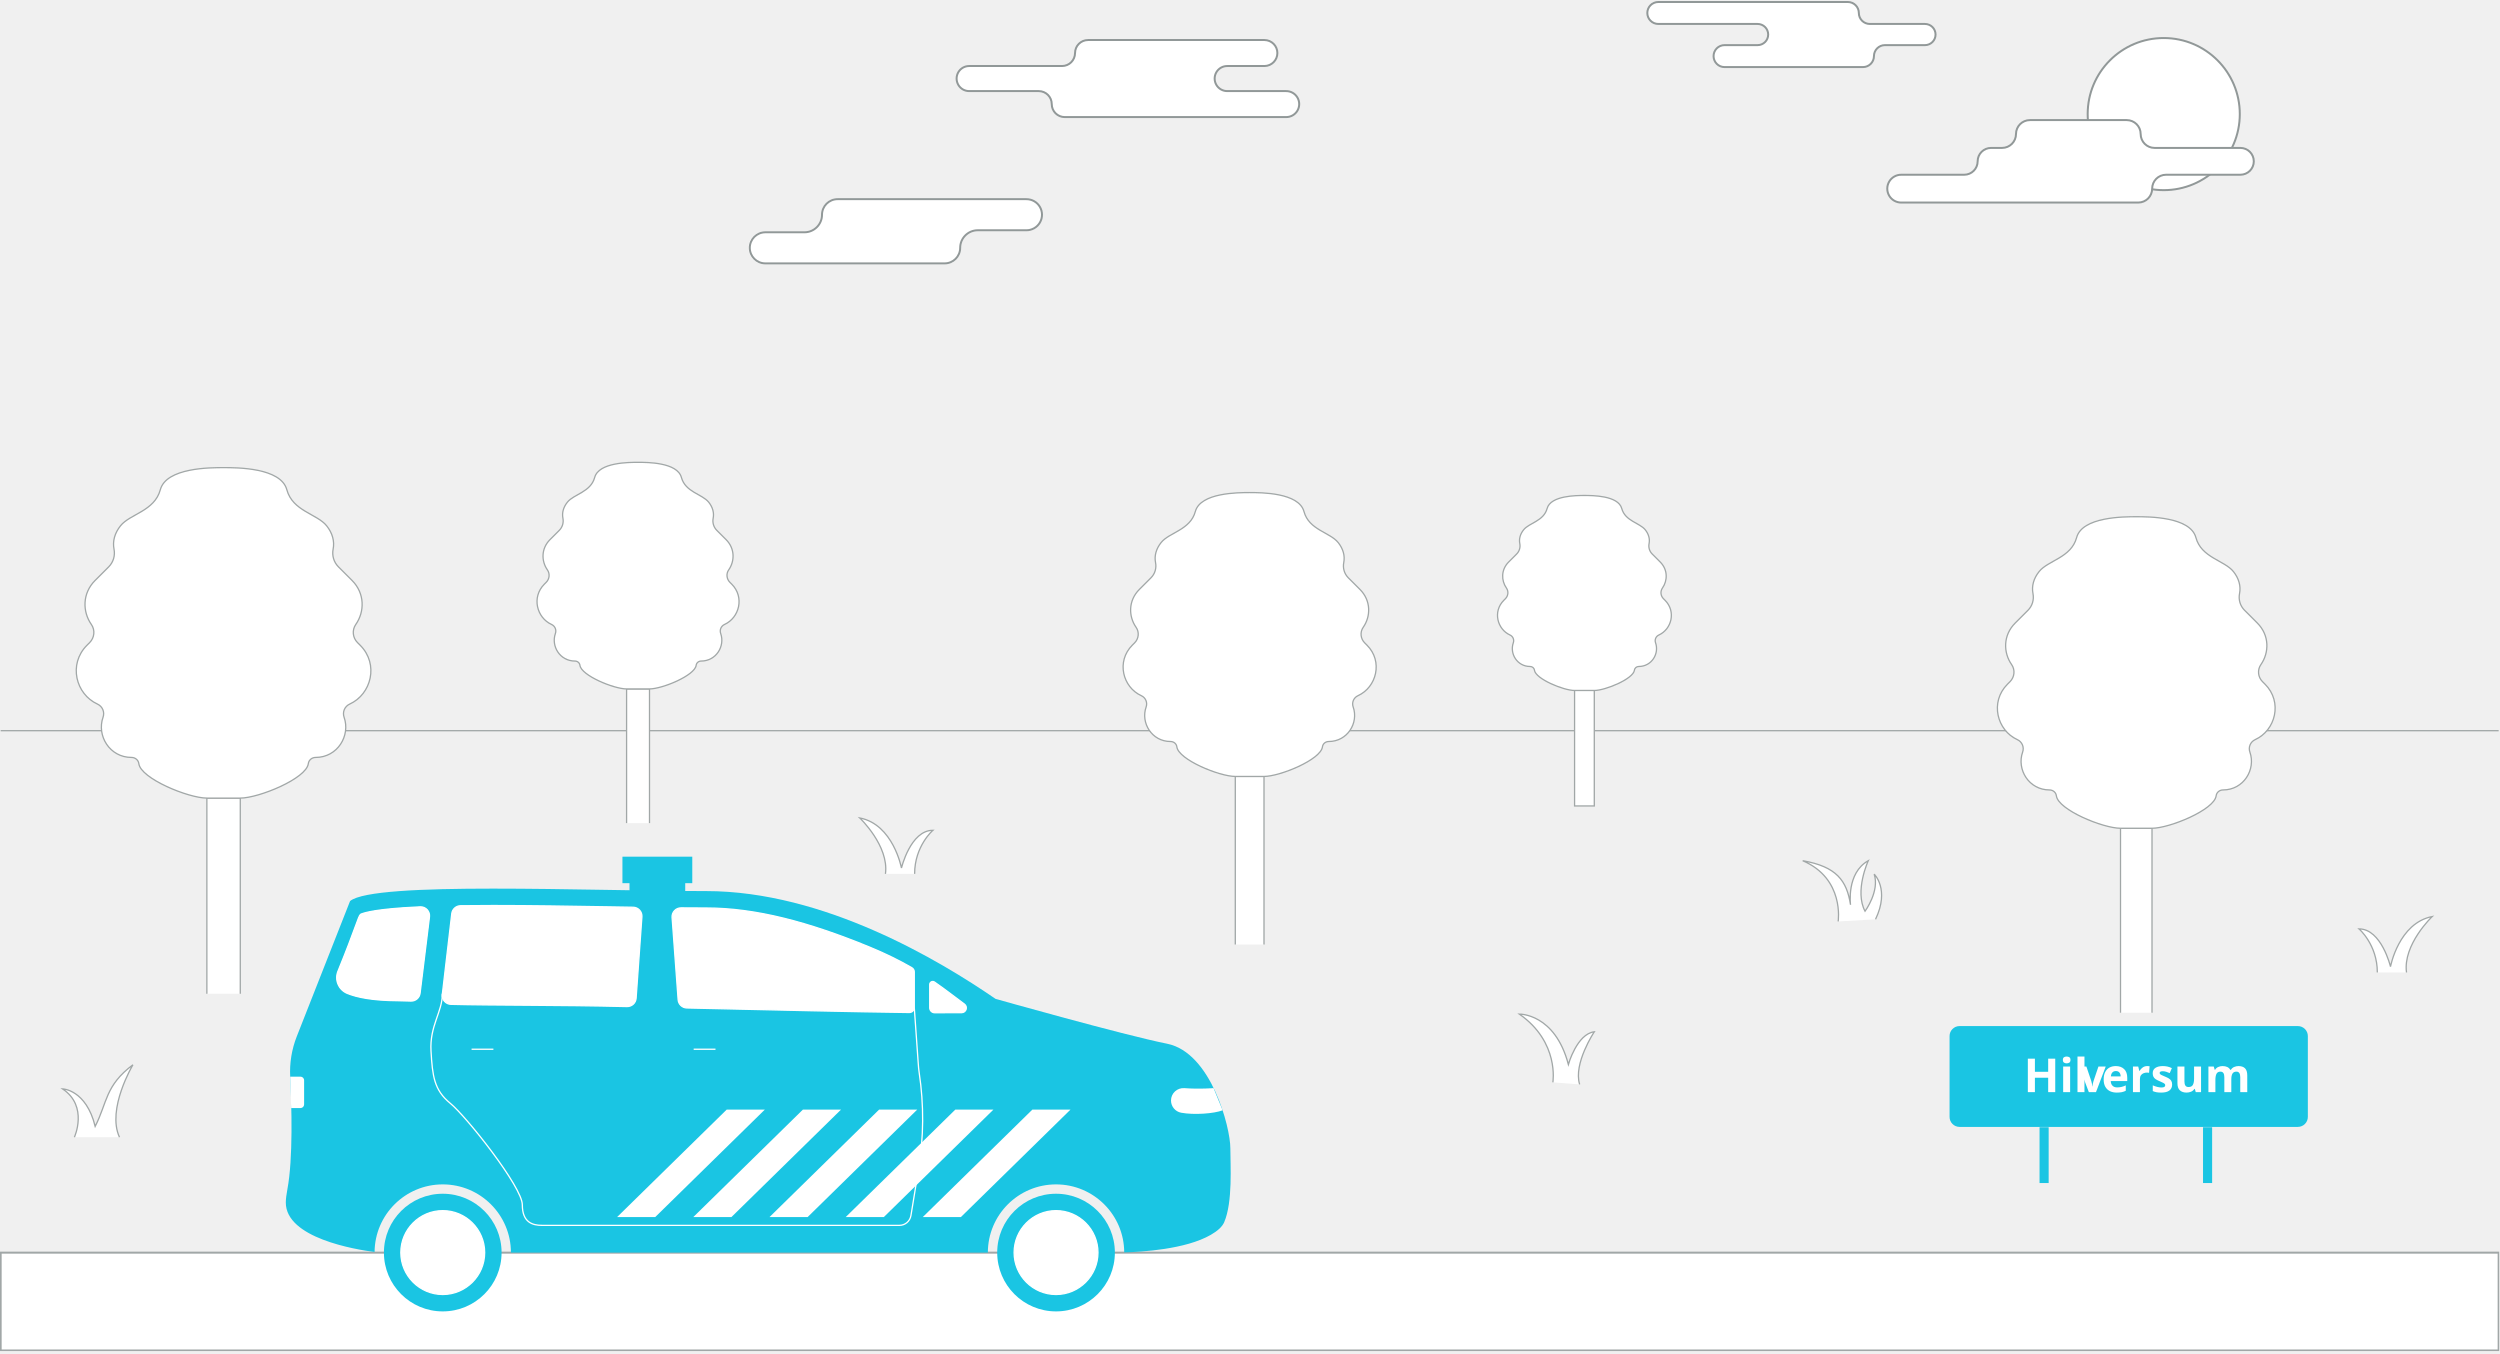
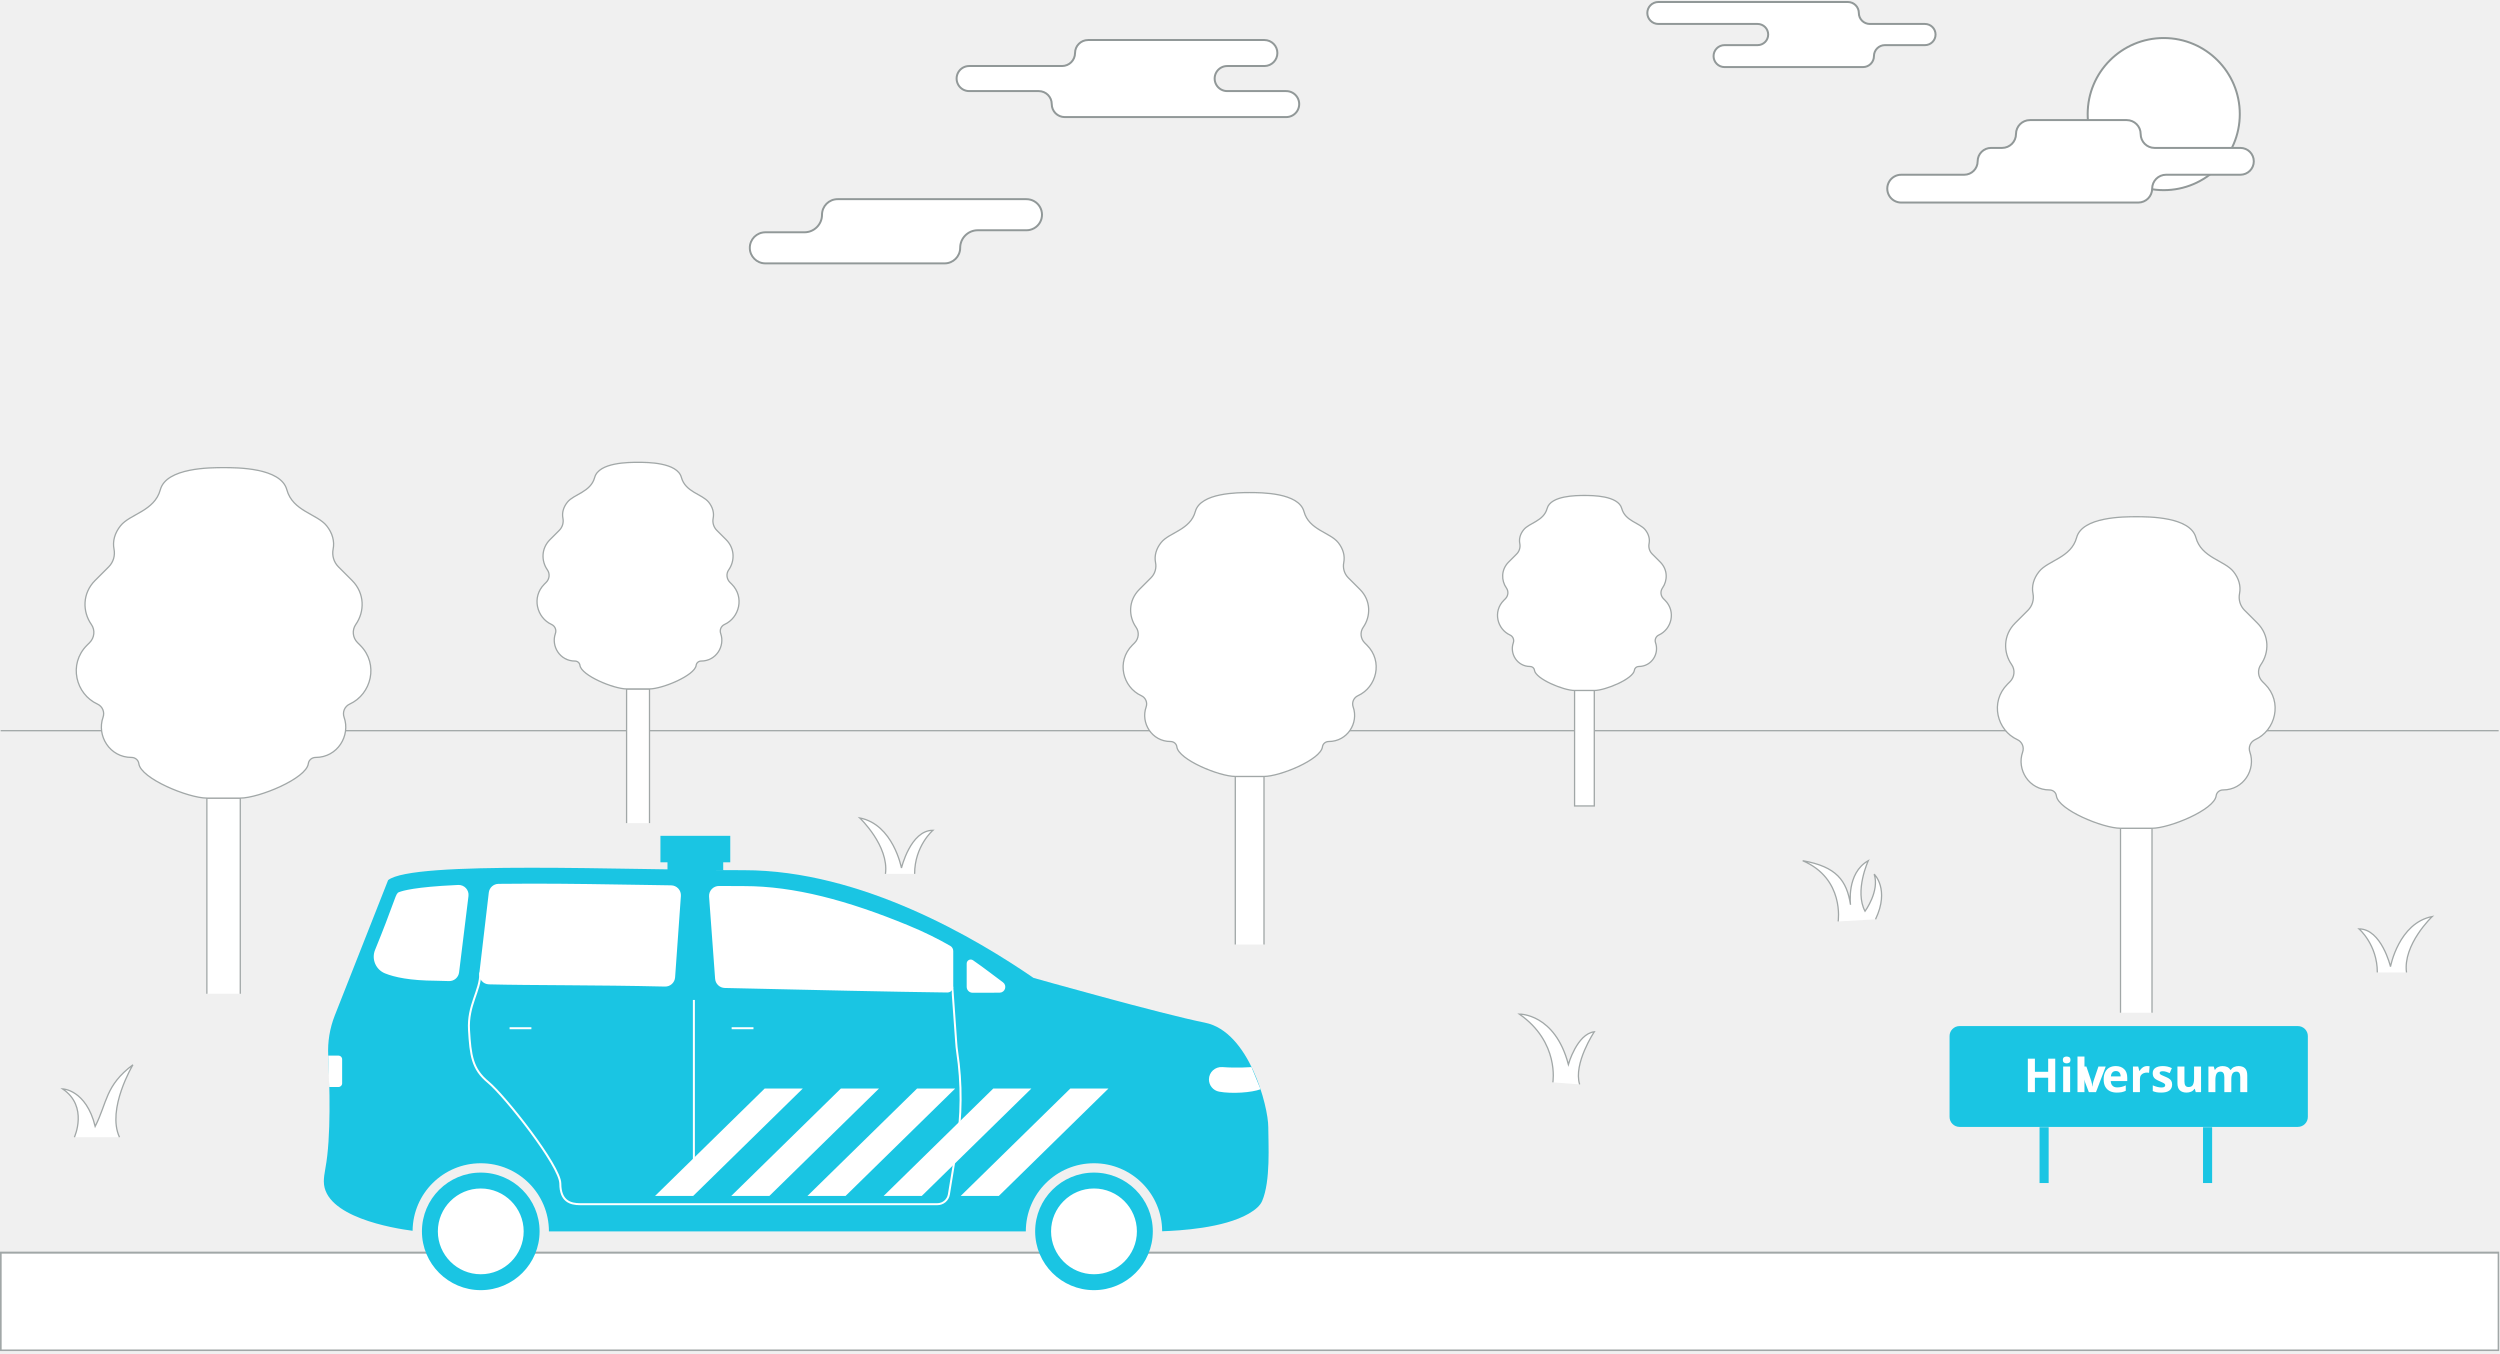
- <svg xmlns="http://www.w3.org/2000/svg" xmlns:xlink="http://www.w3.org/1999/xlink" width="1249" height="676" viewBox="0 0 1249 676" preserveAspectRatio="xMidYMax slice">
+ <svg xmlns="http://www.w3.org/2000/svg" xmlns:xlink="http://www.w3.org/1999/xlink" width="1249" height="676" viewBox="0 0 1249 676">
  <defs>
    <path d="M44.446 98h94.28a8.274 8.274 0 0 1 0 16.547h-24.243a8.274 8.274 0 0 0-8.274 8.274 8.274 8.274 0 0 1-8.273 8.273H8.274a8.274 8.274 0 1 1 0-16.547h19.625a8.274 8.274 0 0 0 8.274-8.273A8.274 8.274 0 0 1 44.446 98z" id="a" />
    <path id="b" d="M0 444.6h1248.65V.226H0z" />
-     <path id="d" d="M.411 52.176l33.802 48.34 28.29 37.109 97.73-2.573 104.71-5.51 2.571-110.834-10.288-.538-11.389 79.775H74.627l-34.903-48.3L18.94 6.522 17.312.583z" />
-     <path d="M243.327 3.998H.15v100.108a33.937 33.937 0 0 1 8.76 22.803h238.276c0-18.811 15.25-34.06 34.062-34.06 18.79 0 34.028 15.217 34.06 34 8.884-.306 30.65-1.52 43.28-8.81 3.374-1.948 5.701-4.028 6.679-6.313 4.329-10.121 3.064-28.596 3.064-36.988 0-10.287-9.553-47.762-31.597-52.17-20.225-4.046-75.484-19.53-84.467-22.06l-8.939 3.49z" id="f" />
-     <path d="M243.327 3.998H.15v100.108a33.937 33.937 0 0 1 8.76 22.803h238.276c0-18.811 15.25-34.06 34.062-34.06 18.79 0 34.028 15.217 34.06 34 8.884-.306 30.65-1.52 43.28-8.81 3.374-1.948 5.701-4.028 6.679-6.313 4.329-10.121 3.064-28.596 3.064-36.988 0-10.287-9.553-47.762-31.597-52.17-20.225-4.046-75.484-19.53-84.467-22.06l-8.939 3.49z" id="h" />
-     <path d="M243.327 3.998H.15v100.108a33.937 33.937 0 0 1 8.76 22.803h238.276c0-18.811 15.25-34.06 34.062-34.06 18.79 0 34.028 15.217 34.06 34 8.884-.306 30.65-1.52 43.28-8.81 3.374-1.948 5.701-4.028 6.679-6.313 4.329-10.121 3.064-28.596 3.064-36.988 0-10.287-9.553-47.762-31.597-52.17-20.225-4.046-75.484-19.53-84.467-22.06l-8.939 3.49z" id="j" />
-     <path d="M243.327 3.998H.15v100.108a33.937 33.937 0 0 1 8.76 22.803h238.276c0-18.811 15.25-34.06 34.062-34.06 18.79 0 34.028 15.217 34.06 34 8.884-.306 30.65-1.52 43.28-8.81 3.374-1.948 5.701-4.028 6.679-6.313 4.329-10.121 3.064-28.596 3.064-36.988 0-10.287-9.553-47.762-31.597-52.17-20.225-4.046-75.484-19.53-84.467-22.06l-8.939 3.49z" id="l" />
-     <path d="M243.327 3.998H.15v100.108a33.937 33.937 0 0 1 8.76 22.803h238.276c0-18.811 15.25-34.06 34.062-34.06 18.79 0 34.028 15.217 34.06 34 8.884-.306 30.65-1.52 43.28-8.81 3.374-1.948 5.701-4.028 6.679-6.313 4.329-10.121 3.064-28.596 3.064-36.988 0-10.287-9.553-47.762-31.597-52.17-20.225-4.046-75.484-19.53-84.467-22.06l-8.939 3.49z" id="n" />
+     <path id="d" d="M.535 52.13l33.797 48.298 28.288 37.076 97.719-2.57 104.698-5.506 2.572-110.735-10.287-.54-11.388 79.707H74.743L39.843 49.6 19.06 6.518 17.434.582z" />
+     <path d="M243.425 3.994H.273v100.022a33.893 33.893 0 0 1 8.758 22.782h238.251c0-18.794 15.248-34.03 34.057-34.03 18.79 0 34.026 15.203 34.058 33.971 8.883-.306 30.646-1.52 43.274-8.803 3.375-1.946 5.701-4.024 6.68-6.308 4.328-10.113 3.062-28.57 3.062-36.955 0-10.279-9.551-47.72-31.592-52.125-20.223-4.042-75.478-19.513-84.459-22.04l-8.937 3.486z" id="f" />
+     <path d="M243.425 3.994H.273v100.022a33.893 33.893 0 0 1 8.758 22.782h238.251c0-18.794 15.248-34.03 34.057-34.03 18.79 0 34.026 15.203 34.058 33.971 8.883-.306 30.646-1.52 43.274-8.803 3.375-1.946 5.701-4.024 6.68-6.308 4.328-10.113 3.062-28.57 3.062-36.955 0-10.279-9.551-47.72-31.592-52.125-20.223-4.042-75.478-19.513-84.459-22.04l-8.937 3.486z" id="h" />
+     <path d="M243.425 3.994H.273v100.022a33.893 33.893 0 0 1 8.758 22.782h238.251c0-18.794 15.248-34.03 34.057-34.03 18.79 0 34.026 15.203 34.058 33.971 8.883-.306 30.646-1.52 43.274-8.803 3.375-1.946 5.701-4.024 6.68-6.308 4.328-10.113 3.062-28.57 3.062-36.955 0-10.279-9.551-47.72-31.592-52.125-20.223-4.042-75.478-19.513-84.459-22.04l-8.937 3.486z" id="j" />
+     <path d="M243.425 3.994H.273v100.022a33.893 33.893 0 0 1 8.758 22.782h238.251c0-18.794 15.248-34.03 34.057-34.03 18.79 0 34.026 15.203 34.058 33.971 8.883-.306 30.646-1.52 43.274-8.803 3.375-1.946 5.701-4.024 6.68-6.308 4.328-10.113 3.062-28.57 3.062-36.955 0-10.279-9.551-47.72-31.592-52.125-20.223-4.042-75.478-19.513-84.459-22.04l-8.937 3.486z" id="l" />
+     <path d="M243.425 3.994H.273v100.022a33.893 33.893 0 0 1 8.758 22.782h238.251c0-18.794 15.248-34.03 34.057-34.03 18.79 0 34.026 15.203 34.058 33.971 8.883-.306 30.646-1.52 43.274-8.803 3.375-1.946 5.701-4.024 6.68-6.308 4.328-10.113 3.062-28.57 3.062-36.955 0-10.279-9.551-47.72-31.592-52.125-20.223-4.042-75.478-19.513-84.459-22.04l-8.937 3.486z" id="n" />
  </defs>
  <g fill="none" fill-rule="evenodd">
    <g>
      <g transform="translate(374 1)">
        <circle stroke="#919898" fill="#FFF" cx="707" cy="56" r="38" />
        <g>
          <use fill="#FFF" xlink:href="#a" />
          <path stroke="#919898" d="M44.446 98.5a7.774 7.774 0 0 0-7.773 7.774 8.774 8.774 0 0 1-8.774 8.773H8.274a7.774 7.774 0 0 0 0 15.547h89.662a7.774 7.774 0 0 0 7.773-7.773 8.774 8.774 0 0 1 8.774-8.774h24.243a7.774 7.774 0 1 0 0-15.547h-94.28z" />
        </g>
        <path d="M257.763 19h-88.18a6.494 6.494 0 0 0-6.494 6.494 6.494 6.494 0 0 1-6.494 6.493h-46.333a6.262 6.262 0 1 0 0 12.523h34.695a6.494 6.494 0 0 1 6.493 6.494 6.494 6.494 0 0 0 6.494 6.493h110.562a6.494 6.494 0 1 0 0-12.987h-29.323a6.262 6.262 0 1 1 0-12.523h18.58a6.494 6.494 0 0 0 0-12.987zM454.485 0h94.708a5.485 5.485 0 0 1 5.484 5.485 5.485 5.485 0 0 0 5.485 5.484h27.55a5.289 5.289 0 1 1 0 10.578H567.71a5.485 5.485 0 0 0-5.484 5.484 5.485 5.485 0 0 1-5.485 5.485h-69.16a5.485 5.485 0 0 1 0-10.97h16.517a5.289 5.289 0 1 0 0-10.578l-49.613.001a5.485 5.485 0 0 1 0-10.97zM640.143 59h48.379a6.95 6.95 0 0 1 6.95 6.95 6.95 6.95 0 0 0 6.948 6.948H745.3a6.701 6.701 0 0 1 0 13.402h-37.13a6.95 6.95 0 0 0-6.95 6.95 6.95 6.95 0 0 1-6.948 6.949H575.949a6.95 6.95 0 1 1 0-13.898h31.381c3.701 0 6.701-3 6.701-6.702 0-3.7 3-6.7 6.701-6.7h5.512a6.95 6.95 0 0 0 6.95-6.95A6.95 6.95 0 0 1 640.143 59z" stroke="#919898" fill="#FFF" />
      </g>
      <g>
        <path d="M.325 365.052h1248-1248z" fill="#FFF" />
        <path d="M.325 365.052h1248" stroke="#A1A7A7" stroke-width=".65" />
        <g>
          <path fill="#FFF" d="M324.49 411.223V344.19h-11.447v67.032" />
          <path stroke="#A1A7A7" stroke-width=".65" d="M324.49 411.223V344.19h-11.447v67.032" />
        </g>
        <g transform="translate(0 230.424)">
          <path d="M365.564 61.407l-.92-.92c-1.66-1.66-1.933-4.282-.586-6.202 3.045-4.342 3.152-10.65-1.273-15.075l-4.674-4.675c-1.588-1.587-2.25-3.863-1.812-6.064.536-2.689-.236-5.503-2.217-7.982-3.274-4.096-11.657-5.008-13.648-12.375C338.39.551 323.304.551 318.767.551c-4.538 0-19.624 0-21.668 7.563-1.99 7.367-10.374 8.279-13.648 12.375-1.981 2.479-2.753 5.293-2.217 7.982.439 2.201-.224 4.477-1.812 6.064l-4.675 4.675c-4.424 4.425-4.317 10.733-1.272 15.075 1.347 1.92 1.074 4.542-.585 6.201l-.921.921c-6.49 6.49-3.809 16.785 3.59 20.152a3.619 3.619 0 0 1 1.914 4.525c-2.222 6.28 2.23 13.755 9.775 13.755 1.235 0 2.332.889 2.484 2.114.637 5.12 16.968 11.814 23.31 11.814h11.448c6.343 0 22.674-6.693 23.311-11.814.152-1.225 1.249-2.114 2.484-2.114 7.544 0 11.997-7.474 9.775-13.755a3.619 3.619 0 0 1 1.914-4.525c7.399-3.367 10.08-13.662 3.59-20.152" fill="#FFF" />
          <path d="M365.564 61.407l-.92-.92c-1.66-1.66-1.933-4.282-.586-6.202 3.045-4.342 3.152-10.65-1.273-15.075l-4.674-4.675c-1.588-1.587-2.25-3.863-1.812-6.064.536-2.689-.236-5.503-2.217-7.982-3.274-4.096-11.657-5.008-13.648-12.375C338.39.551 323.304.551 318.767.551c-4.538 0-19.624 0-21.668 7.563-1.99 7.367-10.374 8.279-13.648 12.375-1.981 2.479-2.753 5.293-2.217 7.982.439 2.201-.224 4.477-1.812 6.064l-4.675 4.675c-4.424 4.425-4.317 10.733-1.272 15.075 1.347 1.92 1.074 4.542-.585 6.201l-.921.921c-6.49 6.49-3.809 16.785 3.59 20.152a3.619 3.619 0 0 1 1.914 4.525c-2.222 6.28 2.23 13.755 9.775 13.755 1.235 0 2.332.889 2.484 2.114.637 5.12 16.968 11.814 23.31 11.814h11.448c6.343 0 22.674-6.693 23.311-11.814.152-1.225 1.249-2.114 2.484-2.114 7.544 0 11.997-7.474 9.775-13.755a3.619 3.619 0 0 1 1.914-4.525c7.399-3.367 10.08-13.662 3.59-20.152z" stroke="#A1A7A7" stroke-width=".65" />
          <g>
            <path fill="#FFF" d="M786.658 114.542v57.684h9.85v-57.684" />
            <path stroke="#A1A7A7" stroke-width=".65" d="M786.658 114.542v57.684h9.85v-57.684" />
          </g>
          <path d="M831.855 69.484l-.792-.792c-1.428-1.427-1.663-3.684-.504-5.337 2.62-3.737 2.712-9.165-1.095-12.973l-4.023-4.022a5.771 5.771 0 0 1-1.559-5.22c.46-2.313-.203-4.735-1.908-6.868-2.817-3.524-10.032-4.31-11.745-10.648-1.76-6.51-14.74-6.51-18.645-6.51-3.906 0-16.887 0-18.646 6.51-1.714 6.338-8.927 7.124-11.745 10.648-1.705 2.133-2.369 4.555-1.908 6.868a5.773 5.773 0 0 1-1.56 5.22l-4.022 4.022c-3.808 3.808-3.716 9.236-1.095 12.973 1.16 1.653.923 3.91-.503 5.337l-.793.792c-5.585 5.585-3.278 14.444 3.089 17.342a3.114 3.114 0 0 1 1.647 3.894c-1.912 5.405 1.92 11.836 8.412 11.836 1.063.001 2.007.765 2.138 1.82.548 4.406 14.601 10.166 20.06 10.166H796.509c5.458 0 19.511-5.76 20.06-10.166.13-1.055 1.074-1.819 2.137-1.82 6.493 0 10.325-6.431 8.412-11.836a3.114 3.114 0 0 1 1.648-3.894c6.366-2.898 8.674-11.757 3.089-17.342" fill="#FFF" />
          <path d="M831.855 69.484l-.792-.792c-1.428-1.427-1.663-3.684-.504-5.337 2.62-3.737 2.712-9.165-1.095-12.973l-4.023-4.022a5.771 5.771 0 0 1-1.559-5.22c.46-2.313-.203-4.735-1.908-6.868-2.817-3.524-10.032-4.31-11.745-10.648-1.76-6.51-14.74-6.51-18.645-6.51-3.906 0-16.887 0-18.646 6.51-1.714 6.338-8.927 7.124-11.745 10.648-1.705 2.133-2.369 4.555-1.908 6.868a5.773 5.773 0 0 1-1.56 5.22l-4.022 4.022c-3.808 3.808-3.716 9.236-1.095 12.973 1.16 1.653.923 3.91-.503 5.337l-.793.792c-5.585 5.585-3.278 14.444 3.089 17.342a3.114 3.114 0 0 1 1.647 3.894c-1.912 5.405 1.92 11.836 8.412 11.836 1.063.001 2.007.765 2.138 1.82.548 4.406 14.601 10.166 20.06 10.166H796.509c5.458 0 19.511-5.76 20.06-10.166.13-1.055 1.074-1.819 2.137-1.82 6.493 0 10.325-6.431 8.412-11.836a3.114 3.114 0 0 1 1.648-3.894c6.366-2.898 8.674-11.757 3.089-17.342z" stroke="#A1A7A7" stroke-width=".65" />
          <g>
            <path fill="#FFF" d="M631.495 241.458v-83.969h-14.34v83.969" />
            <path stroke="#A1A7A7" stroke-width=".65" d="M631.495 241.458v-83.969h-14.34v83.969" />
          </g>
          <path d="M682.947 91.9l-1.154-1.153c-2.077-2.078-2.42-5.363-.733-7.769 3.814-5.44 3.949-13.34-1.594-18.884l-5.856-5.855c-1.988-1.988-2.819-4.84-2.27-7.597.671-3.368-.295-6.893-2.776-9.999-4.102-5.13-14.603-6.273-17.097-15.5-2.56-9.474-21.458-9.474-27.142-9.474-5.684 0-24.582 0-27.142 9.473-2.494 9.228-12.995 10.371-17.096 15.501-2.483 3.106-3.448 6.631-2.778 9.999.55 2.758-.28 5.609-2.27 7.597l-5.855 5.855c-5.543 5.543-5.408 13.445-1.594 18.884 1.687 2.406 1.345 5.69-.733 7.769l-1.154 1.154c-8.129 8.128-4.77 21.024 4.497 25.242a4.533 4.533 0 0 1 2.398 5.669c-2.784 7.868 2.795 17.23 12.246 17.23 1.547 0 2.92 1.114 3.11 2.649.799 6.413 21.255 14.798 29.202 14.798H631.495c7.946 0 28.402-8.385 29.2-14.798.191-1.535 1.564-2.648 3.111-2.649 9.452 0 15.03-9.362 12.246-17.23a4.533 4.533 0 0 1 2.397-5.669c9.269-4.218 12.627-17.114 4.498-25.242" fill="#FFF" />
          <path d="M682.947 91.9l-1.154-1.153c-2.077-2.078-2.42-5.363-.733-7.769 3.814-5.44 3.949-13.34-1.594-18.884l-5.856-5.855c-1.988-1.988-2.819-4.84-2.27-7.597.671-3.368-.295-6.893-2.776-9.999-4.102-5.13-14.603-6.273-17.097-15.5-2.56-9.474-21.458-9.474-27.142-9.474-5.684 0-24.582 0-27.142 9.473-2.494 9.228-12.995 10.371-17.096 15.501-2.483 3.106-3.448 6.631-2.778 9.999.55 2.758-.28 5.609-2.27 7.597l-5.855 5.855c-5.543 5.543-5.408 13.445-1.594 18.884 1.687 2.406 1.345 5.69-.733 7.769l-1.154 1.154c-8.129 8.128-4.77 21.024 4.497 25.242a4.533 4.533 0 0 1 2.398 5.669c-2.784 7.868 2.795 17.23 12.246 17.23 1.547 0 2.92 1.114 3.11 2.649.799 6.413 21.255 14.798 29.202 14.798H631.495c7.946 0 28.402-8.385 29.2-14.798.191-1.535 1.564-2.648 3.111-2.649 9.452 0 15.03-9.362 12.246-17.23a4.533 4.533 0 0 1 2.397-5.669c9.269-4.218 12.627-17.114 4.498-25.242z" stroke="#A1A7A7" stroke-width=".65" />
          <mask id="c" fill="#fff">
            <use xlink:href="#b" />
          </mask>
          <path fill="#FFF" mask="url(#c)" d="M.325 444.275h1248v-48.874H.325z" />
          <path stroke="#A1A7A7" mask="url(#c)" d="M.325 444.275h1248v-48.874H.325z" />
          <path d="M.325 419.838h3.9" stroke="#A1A7A7" stroke-width=".65" mask="url(#c)" />
          <path d="M34.22 419.838h1195.208" stroke="#A1A7A7" stroke-dasharray="7.825,29.994" mask="url(#c)" />
          <path d="M1244.425 419.838h3.9" stroke="#A1A7A7" stroke-width=".65" mask="url(#c)" />
-           <path d="M614.68 343.188c0-10.287-9.553-47.762-31.597-52.171-22.044-4.409-85.709-22.407-85.709-22.407-28.104-19.288-85.661-53.852-144.626-53.852s-165.725-4.936-177.85 4.983l-26.635 67.654a48.22 48.22 0 0 0-3.287 20.072c.722 14.457 1.493 40.88-1.39 56.227-.492 2.622-.798 4.95-.798 6.682 0 17.72 34.72 23.449 44.352 24.697.154-18.68 15.342-33.775 34.058-33.775 18.811 0 34.061 15.25 34.061 34.062h238.276c0-18.812 15.25-34.062 34.062-34.062 18.791 0 34.028 15.217 34.06 34.002 8.884-.306 30.65-1.52 43.28-8.811 3.374-1.948 5.701-4.027 6.679-6.313 4.329-10.122 3.064-28.596 3.064-36.988" fill="#1AC5E3" mask="url(#c)" />
-           <path d="M250.59 395.36c0 16.232-13.159 29.392-29.392 29.392-16.233 0-29.392-13.16-29.392-29.393s13.16-29.392 29.392-29.392c16.233 0 29.392 13.16 29.392 29.392M556.989 395.36c0 16.232-13.16 29.392-29.392 29.392-16.233 0-29.393-13.16-29.393-29.393s13.16-29.392 29.393-29.392 29.392 13.16 29.392 29.392" fill="#1AC5E3" mask="url(#c)" />
-           <path d="M221.198 416.301c-11.547 0-20.942-9.395-20.942-20.942s9.395-20.942 20.942-20.942c11.548 0 20.942 9.395 20.942 20.942s-9.394 20.942-20.942 20.942" fill="#FFF" mask="url(#c)" />
-           <path d="M221.198 416.301c-11.547 0-20.942-9.395-20.942-20.942s9.395-20.942 20.942-20.942c11.548 0 20.942 9.395 20.942 20.942s-9.394 20.942-20.942 20.942z" stroke="#FFF" stroke-width=".65" mask="url(#c)" />
-           <path d="M527.597 416.301c-11.548 0-20.942-9.395-20.942-20.942s9.394-20.942 20.942-20.942c11.547 0 20.942 9.395 20.942 20.942s-9.395 20.942-20.942 20.942" fill="#FFF" mask="url(#c)" />
-           <path d="M527.597 416.301c-11.548 0-20.942-9.395-20.942-20.942s9.394-20.942 20.942-20.942c11.547 0 20.942 9.395 20.942 20.942s-9.395 20.942-20.942 20.942z" stroke="#FFF" stroke-width=".65" mask="url(#c)" />
-           <path d="M480.443 275.508c-3.544.055-8.094.063-13.512.033a2.452 2.452 0 0 1-2.439-2.451v-11.65c0-1.216 1.368-1.933 2.369-1.242 6.016 4.153 10.734 7.947 14.94 11.008 1.85 1.345.928 4.267-1.358 4.302zm-23.666-2.539a2.448 2.448 0 0 1-2.48 2.45c-26.975-.338-67.057-1.256-111.169-2.27a4.449 4.449 0 0 1-4.334-4.122l-3.021-41.103a4.451 4.451 0 0 1 4.479-4.776c4.347.039 8.524.06 12.496.06 24.897 0 51.454 7.08 81.83 19.593 8.236 3.392 15.105 6.86 20.968 10.238a2.453 2.453 0 0 1 1.23 2.126v17.804zM320.694 227.6l-2.896 40.714a4.45 4.45 0 0 1-4.547 4.134c-34.664-.832-66.656-.551-87.974-1.11a4.45 4.45 0 0 1-4.3-4.98l4.729-40.355a4.446 4.446 0 0 1 4.353-3.917c5.072-.07 10.543-.105 16.442-.105 18.527 0 38.53.334 57.875.657 4.043.067 8.033.134 11.953.196a4.448 4.448 0 0 1 4.365 4.765zm-106.13.025l-4.695 38.178a4.45 4.45 0 0 1-4.537 3.905c-4.296-.115-6.656-.18-6.656-.18-12.77-.068-20.499-1.752-25.163-3.652-4.33-1.765-6.439-6.723-4.671-11.053 9.015-22.081 10.081-27.366 11.275-28.427.717-.374 4.928-2.166 21.535-3.298a354.55 354.55 0 0 1 8.293-.462c2.75-.123 4.956 2.255 4.62 4.99z" fill="#FFF" mask="url(#c)" />
-           <path d="M480.443 275.508c-3.544.055-8.094.063-13.512.033a2.452 2.452 0 0 1-2.439-2.451v-11.65c0-1.216 1.368-1.933 2.369-1.242 6.016 4.153 10.734 7.947 14.94 11.008 1.85 1.345.928 4.267-1.358 4.302zm-23.666-2.539a2.448 2.448 0 0 1-2.48 2.45c-26.975-.338-67.057-1.256-111.169-2.27a4.449 4.449 0 0 1-4.334-4.122l-3.021-41.103a4.451 4.451 0 0 1 4.479-4.776c4.347.039 8.524.06 12.496.06 24.897 0 51.454 7.08 81.83 19.593 8.236 3.392 15.105 6.86 20.968 10.238a2.453 2.453 0 0 1 1.23 2.126v17.804zM320.694 227.6l-2.896 40.714a4.45 4.45 0 0 1-4.547 4.134c-34.664-.832-66.656-.551-87.974-1.11a4.45 4.45 0 0 1-4.3-4.98l4.729-40.355a4.446 4.446 0 0 1 4.353-3.917c5.072-.07 10.543-.105 16.442-.105 18.527 0 38.53.334 57.875.657 4.043.067 8.033.134 11.953.196a4.448 4.448 0 0 1 4.365 4.765zm-106.13.025l-4.695 38.178a4.45 4.45 0 0 1-4.537 3.905c-4.296-.115-6.656-.18-6.656-.18-12.77-.068-20.499-1.752-25.163-3.652-4.33-1.765-6.439-6.723-4.671-11.053 9.015-22.081 10.081-27.366 11.275-28.427.717-.374 4.928-2.166 21.535-3.298a354.55 354.55 0 0 1 8.293-.462c2.75-.123 4.956 2.255 4.62 4.99z" stroke="#FFF" stroke-width=".65" mask="url(#c)" />
-           <path fill="#1AC5E3" mask="url(#c)" d="M310.972 197.569v13.243h3.525v3.946h27.841v-3.946h3.524v-13.243z" />
-           <path d="M327.683 279.631v88.6" stroke="#FFF" stroke-width=".65" mask="url(#c)" />
-           <path d="M209.944 222.635c-2.968.133-5.729.287-8.292.462-16.607 1.133-20.819 2.923-21.536 3.298-1.193 1.06-2.258 6.346-11.274 28.427-1.768 4.33.34 9.288 4.67 11.052 4.665 1.901 12.395 3.585 25.164 3.654l6.656.179a4.45 4.45 0 0 0 4.538-3.905l4.694-38.178c.337-2.734-1.869-5.112-4.62-4.989" fill="#FFF" mask="url(#c)" />
-         </g>
-         <g transform="translate(199.55 485.224)">
-           <mask id="e" fill="#fff">
-             <use xlink:href="#d" />
-           </mask>
-           <path d="M257.227 18.17l1.967 27.776c.098 1.627.25 3.251.493 4.863a154.8 154.8 0 0 1-.326 48.048l-3.809 23.21a5.849 5.849 0 0 1-5.772 4.903H71.275c-4.822 0-9.874-1.47-9.874-10.288S33.478 72.594 25.395 65.981c-8.083-6.614-8.877-13.594-9.611-26.086-.736-12.492 5.642-19.595 5.642-28.339l235.8 6.614z" stroke="#FFF" stroke-width=".65" mask="url(#e)" />
-         </g>
-         <g>
-           <path d="M606.282 543.617s-6.806.598-14.55.018c-3.61-.27-6.697 2.561-6.697 6.182a6.21 6.21 0 0 0 5.07 6.1c6.37 1.199 16.44.453 20.714-1.204M144.976 537.891h5.143c1.003 0 1.816.812 1.816 1.815v12.07a1.815 1.815 0 0 1-1.816 1.816h-4.668" fill="#FFF" />
-           <path d="M346.556 524.2h10.9M235.6 524.2h10.9" stroke="#FFF" stroke-width=".65" />
-         </g>
-         <g>
-           <g transform="translate(246.35 498.874)">
-             <mask id="g" fill="#fff">
-               <use xlink:href="#f" />
-             </mask>
-             <path fill="#FFF" mask="url(#g)" d="M80.995 109.177h-19.05l54.766-53.696h19.049z" />
-           </g>
-           <g transform="translate(246.35 498.874)">
-             <mask id="i" fill="#fff">
-               <use xlink:href="#h" />
-             </mask>
-             <path fill="#FFF" mask="url(#i)" d="M119.066 109.177h-19.05l54.766-53.696h19.049z" />
-           </g>
-           <g transform="translate(246.35 498.874)">
-             <mask id="k" fill="#fff">
-               <use xlink:href="#j" />
-             </mask>
-             <path fill="#FFF" mask="url(#k)" d="M157.137 109.177h-19.049l54.764-53.696h19.05z" />
-           </g>
-           <g transform="translate(246.35 498.874)">
-             <mask id="m" fill="#fff">
-               <use xlink:href="#l" />
-             </mask>
-             <path fill="#FFF" mask="url(#m)" d="M195.208 109.177h-19.05l54.765-53.696h19.049z" />
-           </g>
-           <g transform="translate(246.35 498.874)">
-             <mask id="o" fill="#fff">
-               <use xlink:href="#n" />
-             </mask>
-             <path fill="#FFF" mask="url(#o)" d="M233.708 109.177h-19.049l54.765-53.696h19.048z" />
-           </g>
        </g>
        <g transform="translate(974 512.624)">
          <path d="M47.233 50.549v27.874M128.904 50.549v27.874" stroke="#1AC5E3" stroke-width="4.55" />
          <rect fill="#1AC5E3" width="179" height="50.376" rx="5" />
          <text font-family="NPOSans-Bold, NPO Sans" font-size="23.4" font-weight="bold" letter-spacing=".024" fill="#FFF">
            <tspan x="37" y="33">Hil</tspan>
            <tspan x="64.708" y="33" letter-spacing="-.21">v</tspan>
            <tspan x="75.94" y="33">ersum</tspan>
          </text>
        </g>
        <g>
          <g>
            <path fill="#FFF" d="M120.044 496.48v-97.753h-16.693v97.754" />
            <path stroke="#A1A7A7" stroke-width=".65" d="M120.044 496.48v-97.753h-16.693v97.754" />
          </g>
          <path d="M179.943 322.37l-1.343-1.343c-2.419-2.419-2.817-6.243-.854-9.044 4.441-6.332 4.598-15.53-1.855-21.984l-6.817-6.817c-2.315-2.315-3.282-5.633-2.642-8.844.78-3.921-.344-8.025-3.233-11.64-4.775-5.973-17-7.303-19.903-18.046-2.981-11.029-24.982-11.029-31.599-11.029-6.617 0-28.617 0-31.598 11.03-2.903 10.742-15.128 12.072-19.903 18.045-2.89 3.615-4.014 7.719-3.233 11.64.64 3.21-.327 6.529-2.642 8.844L47.504 290c-6.453 6.453-6.296 15.652-1.856 21.984 1.964 2.801 1.565 6.625-.853 9.044l-1.343 1.343c-9.464 9.464-5.555 24.477 5.235 29.387a5.277 5.277 0 0 1 2.79 6.6c-3.24 9.159 3.254 20.059 14.257 20.059 1.8 0 3.4 1.296 3.622 3.083.929 7.467 24.744 17.228 33.995 17.228H120.044c9.25 0 33.065-9.761 33.995-17.228.222-1.787 1.82-3.083 3.622-3.083 11.002 0 17.496-10.9 14.255-20.06a5.277 5.277 0 0 1 2.792-6.599c10.79-4.91 14.699-19.923 5.235-29.387" fill="#FFF" />
          <path d="M179.943 322.37l-1.343-1.343c-2.419-2.419-2.817-6.243-.854-9.044 4.441-6.332 4.598-15.53-1.855-21.984l-6.817-6.817c-2.315-2.315-3.282-5.633-2.642-8.844.78-3.921-.344-8.025-3.233-11.64-4.775-5.973-17-7.303-19.903-18.046-2.981-11.029-24.982-11.029-31.599-11.029-6.617 0-28.617 0-31.598 11.03-2.903 10.742-15.128 12.072-19.903 18.045-2.89 3.615-4.014 7.719-3.233 11.64.64 3.21-.327 6.529-2.642 8.844L47.504 290c-6.453 6.453-6.296 15.652-1.856 21.984 1.964 2.801 1.565 6.625-.853 9.044l-1.343 1.343c-9.464 9.464-5.555 24.477 5.235 29.387a5.277 5.277 0 0 1 2.79 6.6c-3.24 9.159 3.254 20.059 14.257 20.059 1.8 0 3.4 1.296 3.622 3.083.929 7.467 24.744 17.228 33.995 17.228H120.044c9.25 0 33.065-9.761 33.995-17.228.222-1.787 1.82-3.083 3.622-3.083 11.002 0 17.496-10.9 14.255-20.06a5.277 5.277 0 0 1 2.792-6.599c10.79-4.91 14.699-19.923 5.235-29.387z" stroke="#A1A7A7" stroke-width=".65" />
          <g>
            <path fill="#FFF" d="M1075.144 505.959v-92.154h-15.737v92.154" />
            <path stroke="#A1A7A7" stroke-width=".65" d="M1075.144 505.959v-92.154h-15.737v92.154" />
          </g>
          <path d="M1131.612 341.822l-1.266-1.266c-2.28-2.28-2.657-5.885-.805-8.526 4.186-5.97 4.334-14.641-1.75-20.725l-6.426-6.426c-2.182-2.182-3.094-5.31-2.49-8.338.735-3.696-.325-7.565-3.05-10.973-4.5-5.63-16.024-6.884-18.761-17.012-2.811-10.397-23.55-10.397-29.789-10.397-6.238 0-26.977 0-29.788 10.397-2.737 10.128-14.261 11.382-18.762 17.012-2.724 3.408-3.784 7.277-3.049 10.973.604 3.027-.308 6.156-2.49 8.338l-6.427 6.426c-6.083 6.084-5.935 14.755-1.749 20.725 1.852 2.64 1.475 6.246-.805 8.526l-1.266 1.266c-8.921 8.921-5.236 23.074 4.936 27.704a4.975 4.975 0 0 1 2.63 6.22c-3.054 8.636 3.067 18.91 13.44 18.91 1.698.001 3.205 1.223 3.415 2.907.876 7.04 23.326 16.241 32.047 16.241h15.737c8.72 0 31.171-9.201 32.047-16.24.21-1.685 1.717-2.907 3.414-2.907 10.373 0 16.495-10.275 13.44-18.91a4.975 4.975 0 0 1 2.631-6.221c10.172-4.63 13.857-18.783 4.936-27.704" fill="#FFF" />
          <path d="M1131.612 341.822l-1.266-1.266c-2.28-2.28-2.657-5.885-.805-8.526 4.186-5.97 4.334-14.641-1.75-20.725l-6.426-6.426c-2.182-2.182-3.094-5.31-2.49-8.338.735-3.696-.325-7.565-3.05-10.973-4.5-5.63-16.024-6.884-18.761-17.012-2.811-10.397-23.55-10.397-29.789-10.397-6.238 0-26.977 0-29.788 10.397-2.737 10.128-14.261 11.382-18.762 17.012-2.724 3.408-3.784 7.277-3.049 10.973.604 3.027-.308 6.156-2.49 8.338l-6.427 6.426c-6.083 6.084-5.935 14.755-1.749 20.725 1.852 2.64 1.475 6.246-.805 8.526l-1.266 1.266c-8.921 8.921-5.236 23.074 4.936 27.704a4.975 4.975 0 0 1 2.63 6.22c-3.054 8.636 3.067 18.91 13.44 18.91 1.698.001 3.205 1.223 3.415 2.907.876 7.04 23.326 16.241 32.047 16.241h15.737c8.72 0 31.171-9.201 32.047-16.24.21-1.685 1.717-2.907 3.414-2.907 10.373 0 16.495-10.275 13.44-18.91a4.975 4.975 0 0 1 2.631-6.221c10.172-4.63 13.857-18.783 4.936-27.704z" stroke="#A1A7A7" stroke-width=".65" />
          <g>
            <path d="M775.808 540.742s3.396-20.049-16.733-34.101c0 0 17.766-.368 24.484 25.151 0 0 4.283-15.227 12.95-16.31 0 0-10.568 15.877-7.318 26.277" fill="#FFF" />
            <path d="M775.808 540.742s3.396-20.049-16.733-34.101c0 0 17.766-.368 24.484 25.151 0 0 4.283-15.227 12.95-16.31 0 0-10.568 15.877-7.318 26.277" stroke="#A1A7A7" stroke-width=".65" />
          </g>
          <g>
            <path d="M918.345 460.357s3.29-21.42-17.726-30.35c16.92 2.954 22.024 9.938 23.904 22.024 0 0-2.149-15.846 8.863-22.024 0 0-6.983 15.175-1.61 25.247 0 0 7.385-10.072 4.565-18.532 0 0 7.877 7.52.672 22.561" fill="#FFF" />
            <path d="M918.345 460.357s3.29-21.42-17.726-30.35c16.92 2.954 22.024 9.938 23.904 22.024 0 0-2.149-15.846 8.863-22.024 0 0-6.983 15.175-1.61 25.247 0 0 7.385-10.072 4.565-18.532 0 0 7.877 7.52.672 22.561" stroke="#A1A7A7" stroke-width=".65" />
          </g>
          <g>
            <path d="M456.945 436.587c0-13.975 9.147-21.775 9.147-21.775-11.212 0-15.723 18.85-15.723 18.85s-4.101-21.775-20.839-25.025c0 0 14.728 13.975 12.838 27.95" fill="#FFF" />
            <path d="M456.945 436.587c0-13.975 9.147-21.775 9.147-21.775-11.212 0-15.723 18.85-15.723 18.85s-4.101-21.775-20.839-25.025c0 0 14.728 13.975 12.838 27.95" stroke="#A1A7A7" stroke-width=".65" />
          </g>
          <g>
            <path d="M1187.716 485.856c0-13.975-9.148-21.775-9.148-21.775 11.212 0 15.723 18.85 15.723 18.85s4.102-21.775 20.84-25.025c0 0-14.728 13.975-12.838 27.95" fill="#FFF" />
            <path d="M1187.716 485.856c0-13.975-9.148-21.775-9.148-21.775 11.212 0 15.723 18.85 15.723 18.85s4.102-21.775 20.84-25.025c0 0-14.728 13.975-12.838 27.95" stroke="#A1A7A7" stroke-width=".65" />
          </g>
          <g>
            <path d="M37.158 568.153s7.106-15.436-5.894-24.147c0 0 11.744.314 16.294 18.73 6.104-12.042 4.984-20.366 18.85-30.766 0 0-13.216 22.1-6.716 36.183" fill="#FFF" />
            <path d="M37.158 568.153s7.106-15.436-5.894-24.147c0 0 11.744.314 16.294 18.73 6.104-12.042 4.984-20.366 18.85-30.766 0 0-13.216 22.1-6.716 36.183" stroke="#A1A7A7" stroke-width=".65" />
          </g>
        </g>
      </g>
+       <g>
+         <g>
+           <path d="M633.629 563.067c0-10.278-9.552-47.72-31.593-52.125-22.042-4.405-85.7-22.388-85.7-22.388-28.102-19.27-85.652-53.804-144.611-53.804-58.96 0-165.708-4.933-177.83 4.978l-26.633 67.595a48.156 48.156 0 0 0-3.287 20.055c.722 14.444 1.493 40.844-1.39 56.178-.492 2.62-.798 4.945-.798 6.676 0 17.705 34.717 23.427 44.348 24.675.154-18.663 15.34-33.745 34.054-33.745 18.81 0 34.057 15.236 34.057 34.031h238.252c0-18.795 15.247-34.031 34.057-34.031 18.79 0 34.025 15.204 34.057 33.972 8.883-.307 30.646-1.52 43.274-8.803 3.375-1.947 5.702-4.024 6.68-6.308 4.328-10.113 3.063-28.57 3.063-36.956" fill="#1AC5E3" />
+           <path d="M269.578 615.193c0 16.22-13.158 29.367-29.39 29.367-16.23 0-29.388-13.148-29.388-29.367s13.158-29.366 29.389-29.366 29.389 13.147 29.389 29.366M575.944 615.193c0 16.22-13.158 29.367-29.389 29.367s-29.39-13.148-29.39-29.367 13.159-29.366 29.39-29.366 29.39 13.147 29.39 29.366" fill="#1AC5E3" />
+           <path d="M240.189 636.117c-11.546 0-20.94-9.387-20.94-20.924 0-11.537 9.394-20.924 20.94-20.924 11.546 0 20.94 9.387 20.94 20.924 0 11.537-9.394 20.924-20.94 20.924" fill="#FFF" />
+           <path d="M240.189 636.117c-11.546 0-20.94-9.387-20.94-20.924 0-11.537 9.394-20.924 20.94-20.924 11.546 0 20.94 9.387 20.94 20.924 0 11.537-9.394 20.924-20.94 20.924z" stroke="#FFF" />
+           <path d="M546.555 636.117c-11.546 0-20.94-9.387-20.94-20.924 0-11.537 9.394-20.924 20.94-20.924 11.546 0 20.94 9.387 20.94 20.924 0 11.537-9.394 20.924-20.94 20.924" fill="#FFF" />
+           <path d="M546.555 636.117c-11.546 0-20.94-9.387-20.94-20.924 0-11.537 9.394-20.924 20.94-20.924 11.546 0 20.94 9.387 20.94 20.924 0 11.537-9.394 20.924-20.94 20.924z" stroke="#FFF" />
+           <path d="M499.406 495.447c-3.544.055-8.093.063-13.51.032a2.452 2.452 0 0 1-2.439-2.448v-11.64c0-1.216 1.368-1.93 2.369-1.241 6.016 4.15 10.733 7.94 14.939 10.998 1.848 1.344.926 4.263-1.359 4.3zm-23.664-2.537a2.446 2.446 0 0 1-2.478 2.448c-26.973-.338-67.05-1.255-111.158-2.269a4.446 4.446 0 0 1-4.333-4.117l-3.022-41.069a4.45 4.45 0 0 1 4.48-4.77c4.345.037 8.523.06 12.494.06 24.894 0 51.448 7.073 81.822 19.575 8.235 3.39 15.103 6.853 20.965 10.23a2.45 2.45 0 0 1 1.23 2.123v17.79zM339.675 447.58l-2.896 40.68a4.45 4.45 0 0 1-4.547 4.129c-34.66-.83-66.648-.55-87.964-1.108a4.448 4.448 0 0 1-4.3-4.977l4.728-40.319a4.444 4.444 0 0 1 4.353-3.914c5.071-.07 10.542-.105 16.44-.105 18.526 0 38.526.334 57.869.656 4.042.068 8.032.134 11.952.197a4.445 4.445 0 0 1 4.365 4.76zm-106.119.025l-4.694 38.145a4.45 4.45 0 0 1-4.537 3.901l-6.656-.178c-12.768-.07-20.497-1.751-25.16-3.65-4.33-1.764-6.438-6.718-4.67-11.043 9.014-22.063 10.08-27.343 11.273-28.403.716-.374 4.928-2.163 21.534-3.295 2.562-.174 5.322-.328 8.29-.461 2.751-.123 4.956 2.253 4.62 4.984z" fill="#FFF" />
+           <path d="M499.406 495.447c-3.544.055-8.093.063-13.51.032a2.452 2.452 0 0 1-2.439-2.448v-11.64c0-1.216 1.368-1.93 2.369-1.241 6.016 4.15 10.733 7.94 14.939 10.998 1.848 1.344.926 4.263-1.359 4.3zm-23.664-2.537a2.446 2.446 0 0 1-2.478 2.448c-26.973-.338-67.05-1.255-111.158-2.269a4.446 4.446 0 0 1-4.333-4.117l-3.022-41.069a4.45 4.45 0 0 1 4.48-4.77c4.345.037 8.523.06 12.494.06 24.894 0 51.448 7.073 81.822 19.575 8.235 3.39 15.103 6.853 20.965 10.23a2.45 2.45 0 0 1 1.23 2.123v17.79zM339.675 447.58l-2.896 40.68a4.45 4.45 0 0 1-4.547 4.129c-34.66-.83-66.648-.55-87.964-1.108a4.448 4.448 0 0 1-4.3-4.977l4.728-40.319a4.444 4.444 0 0 1 4.353-3.914c5.071-.07 10.542-.105 16.44-.105 18.526 0 38.526.334 57.869.656 4.042.068 8.032.134 11.952.197a4.445 4.445 0 0 1 4.365 4.76zm-106.119.025l-4.694 38.145a4.45 4.45 0 0 1-4.537 3.901l-6.656-.178c-12.768-.07-20.497-1.751-25.16-3.65-4.33-1.764-6.438-6.718-4.67-11.043 9.014-22.063 10.08-27.343 11.273-28.403.716-.374 4.928-2.163 21.534-3.295 2.562-.174 5.322-.328 8.29-.461 2.751-.123 4.956 2.253 4.62 4.984z" stroke="#FFF" />
+           <path fill="#1AC5E3" d="M329.954 417.575v13.232h3.523v3.943h27.839v-3.943h3.524v-13.232z" />
+           <path d="M346.662 499.566v88.523" stroke="#FFF" />
+           <path d="M228.936 442.62c-2.968.133-5.728.286-8.29.46-16.606 1.133-20.817 2.922-21.534 3.296-1.193 1.06-2.259 6.34-11.273 28.403-1.768 4.325.34 9.28 4.67 11.042 4.663 1.9 12.392 3.582 25.16 3.65l6.656.18a4.45 4.45 0 0 0 4.537-3.902l4.694-38.145c.336-2.73-1.868-5.107-4.62-4.984" fill="#FFF" />
+         </g>
+         <g transform="translate(218.42 474.757)">
+           <mask id="e" fill="#fff">
+             <use xlink:href="#d" />
+           </mask>
+           <path d="M257.323 18.154l1.967 27.752c.097 1.625.25 3.248.493 4.859a154.545 154.545 0 0 1-.327 48.006l-3.808 23.19a5.847 5.847 0 0 1-5.771 4.898H71.39c-4.822 0-9.874-1.468-9.874-10.279 0-8.81-27.92-44.05-36.001-50.657-8.082-6.608-8.877-13.582-9.612-26.063-.734-12.48 5.644-19.578 5.644-28.314l235.775 6.608z" stroke="#FFF" mask="url(#e)" />
+         </g>
+         <g>
+           <path d="M625.233 533.099s-6.807.597-14.548.018c-3.61-.27-6.699 2.559-6.699 6.176a6.207 6.207 0 0 0 5.071 6.095c6.369 1.198 16.439.452 20.712-1.203M163.975 527.378h5.143c1.003 0 1.816.812 1.816 1.814v12.06a1.814 1.814 0 0 1-1.816 1.813h-4.668" fill="#FFF" />
+           <path d="M365.533 513.7h10.899M254.59 513.7h10.898" stroke="#FFF" />
+         </g>
+         <g>
+           <g transform="translate(265.215 488.395)">
+             <mask id="g" fill="#fff">
+               <use xlink:href="#f" />
+             </mask>
+             <path fill="#FFF" mask="url(#g)" d="M81.11 109.082H62.063l54.758-53.65h19.047z" />
+           </g>
+           <g transform="translate(265.215 488.395)">
+             <mask id="i" fill="#fff">
+               <use xlink:href="#h" />
+             </mask>
+             <path fill="#FFF" mask="url(#i)" d="M119.176 109.082H100.13l54.76-53.65h19.046z" />
+           </g>
+           <g transform="translate(265.215 488.395)">
+             <mask id="k" fill="#fff">
+               <use xlink:href="#j" />
+             </mask>
+             <path fill="#FFF" mask="url(#k)" d="M157.243 109.082h-19.047l54.76-53.65h19.046z" />
+           </g>
+           <g transform="translate(265.215 488.395)">
+             <mask id="m" fill="#fff">
+               <use xlink:href="#l" />
+             </mask>
+             <path fill="#FFF" mask="url(#m)" d="M195.31 109.082h-19.047l54.759-53.65h19.047z" />
+           </g>
+           <g transform="translate(265.215 488.395)">
+             <mask id="o" fill="#fff">
+               <use xlink:href="#n" />
+             </mask>
+             <path fill="#FFF" mask="url(#o)" d="M233.806 109.082H214.76l54.759-53.65h19.047z" />
+           </g>
+         </g>
+       </g>
    </g>
  </g>
</svg>
